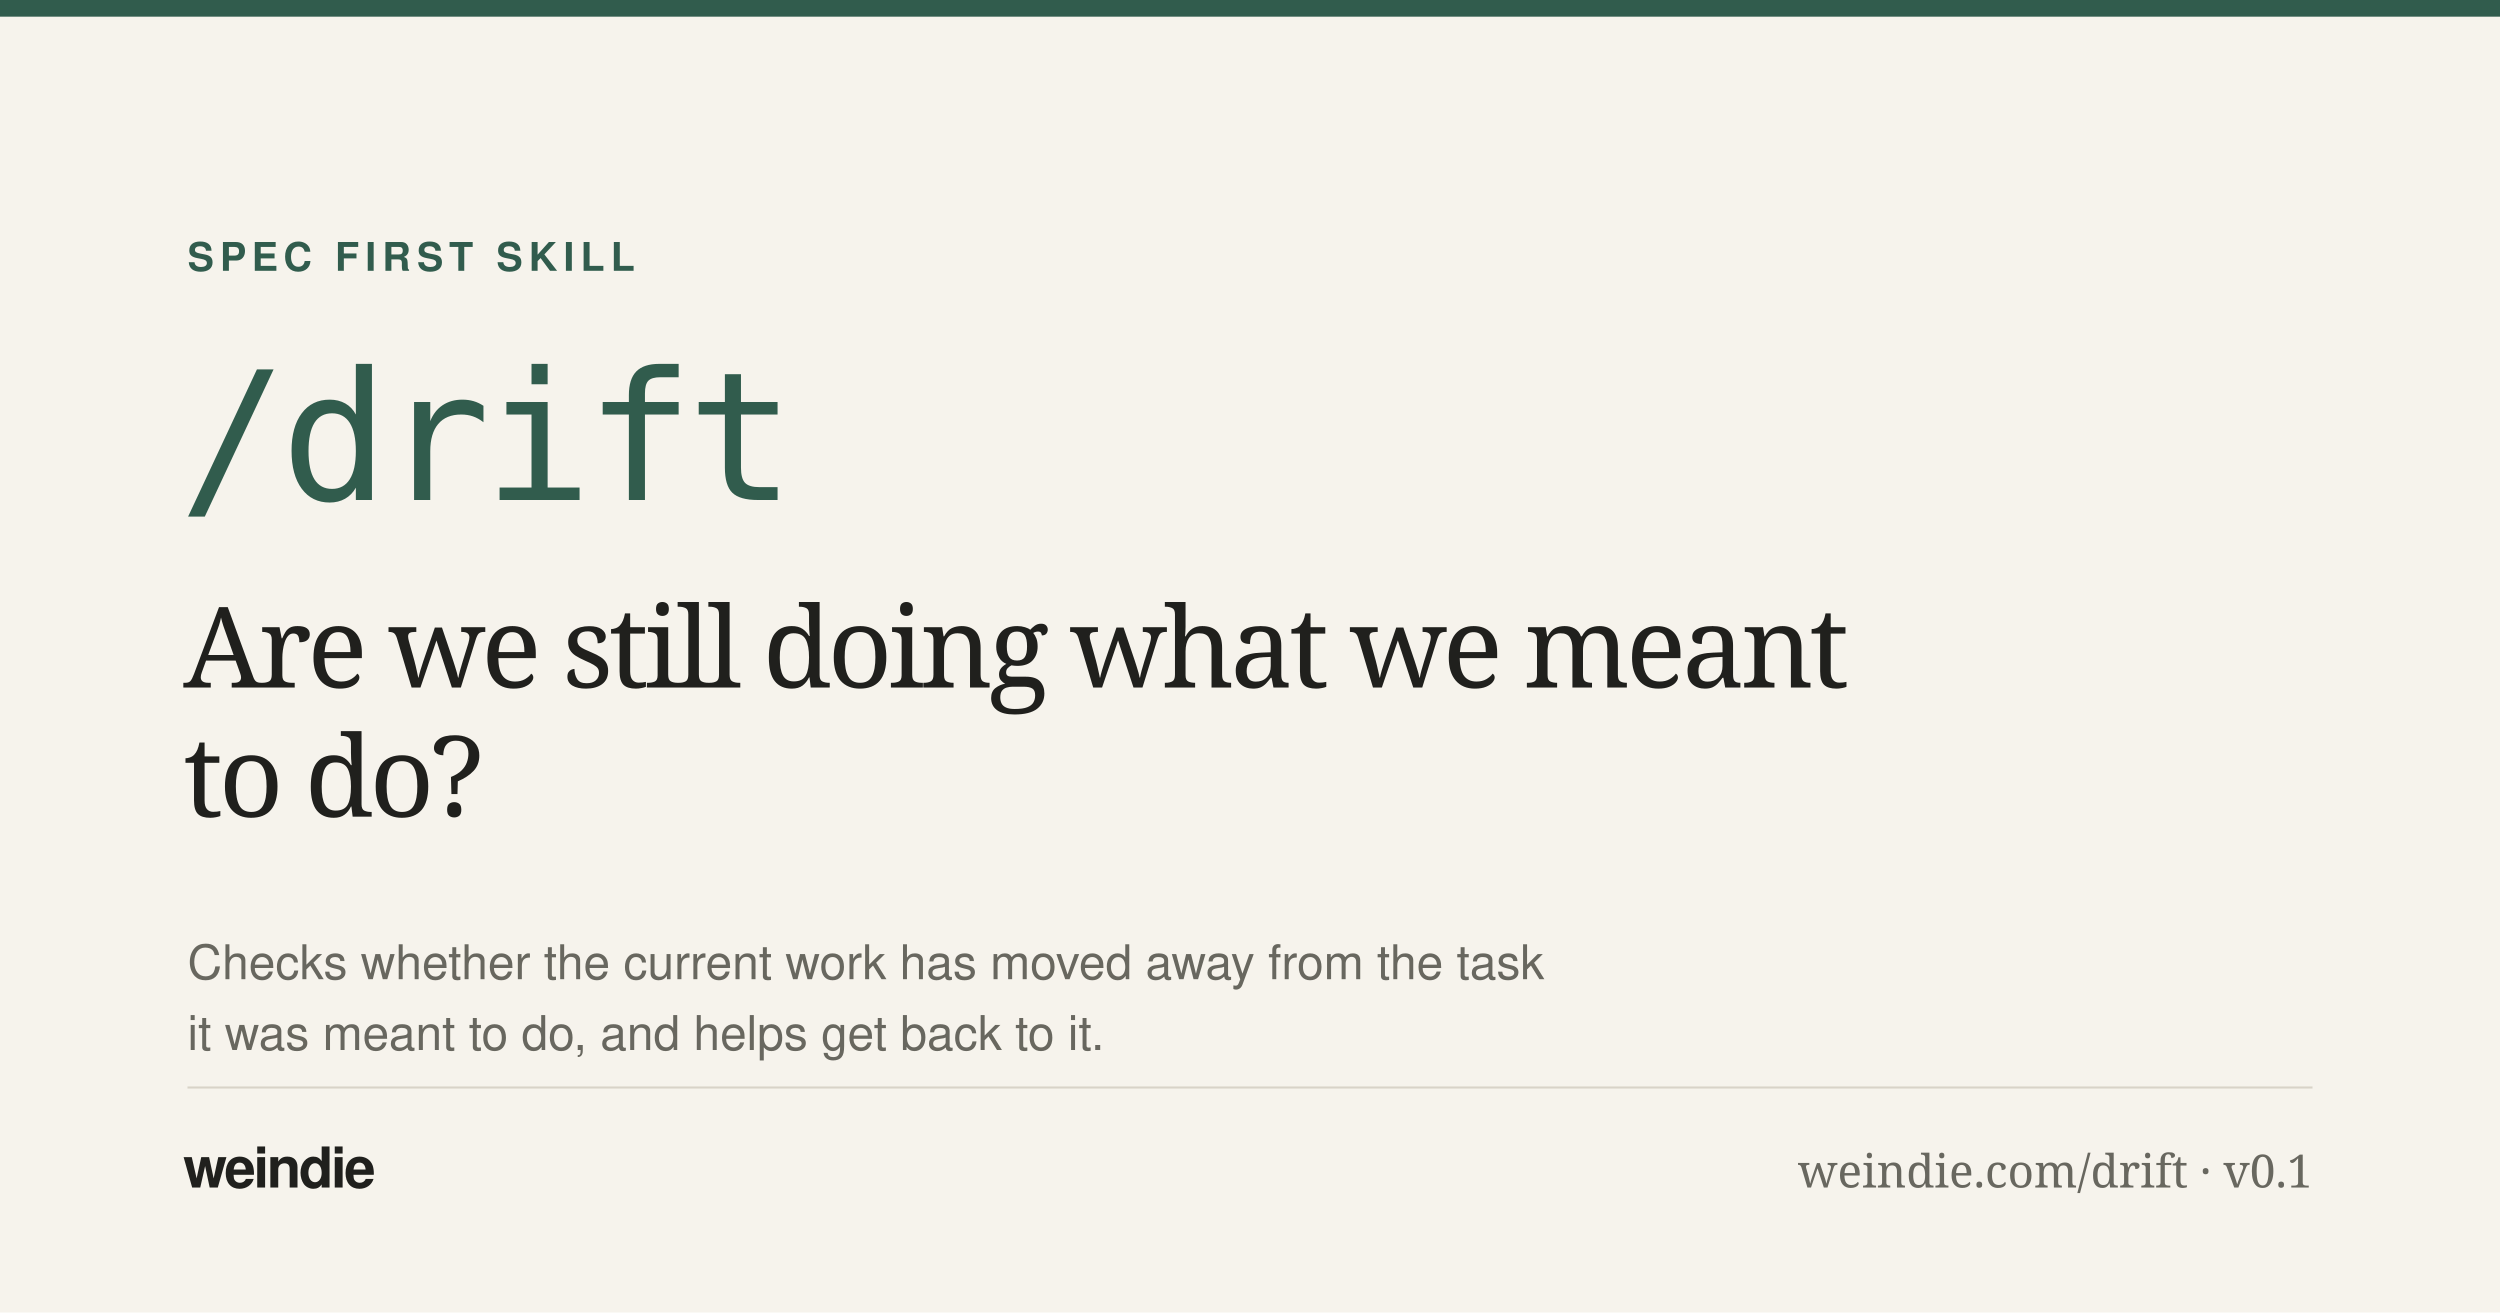
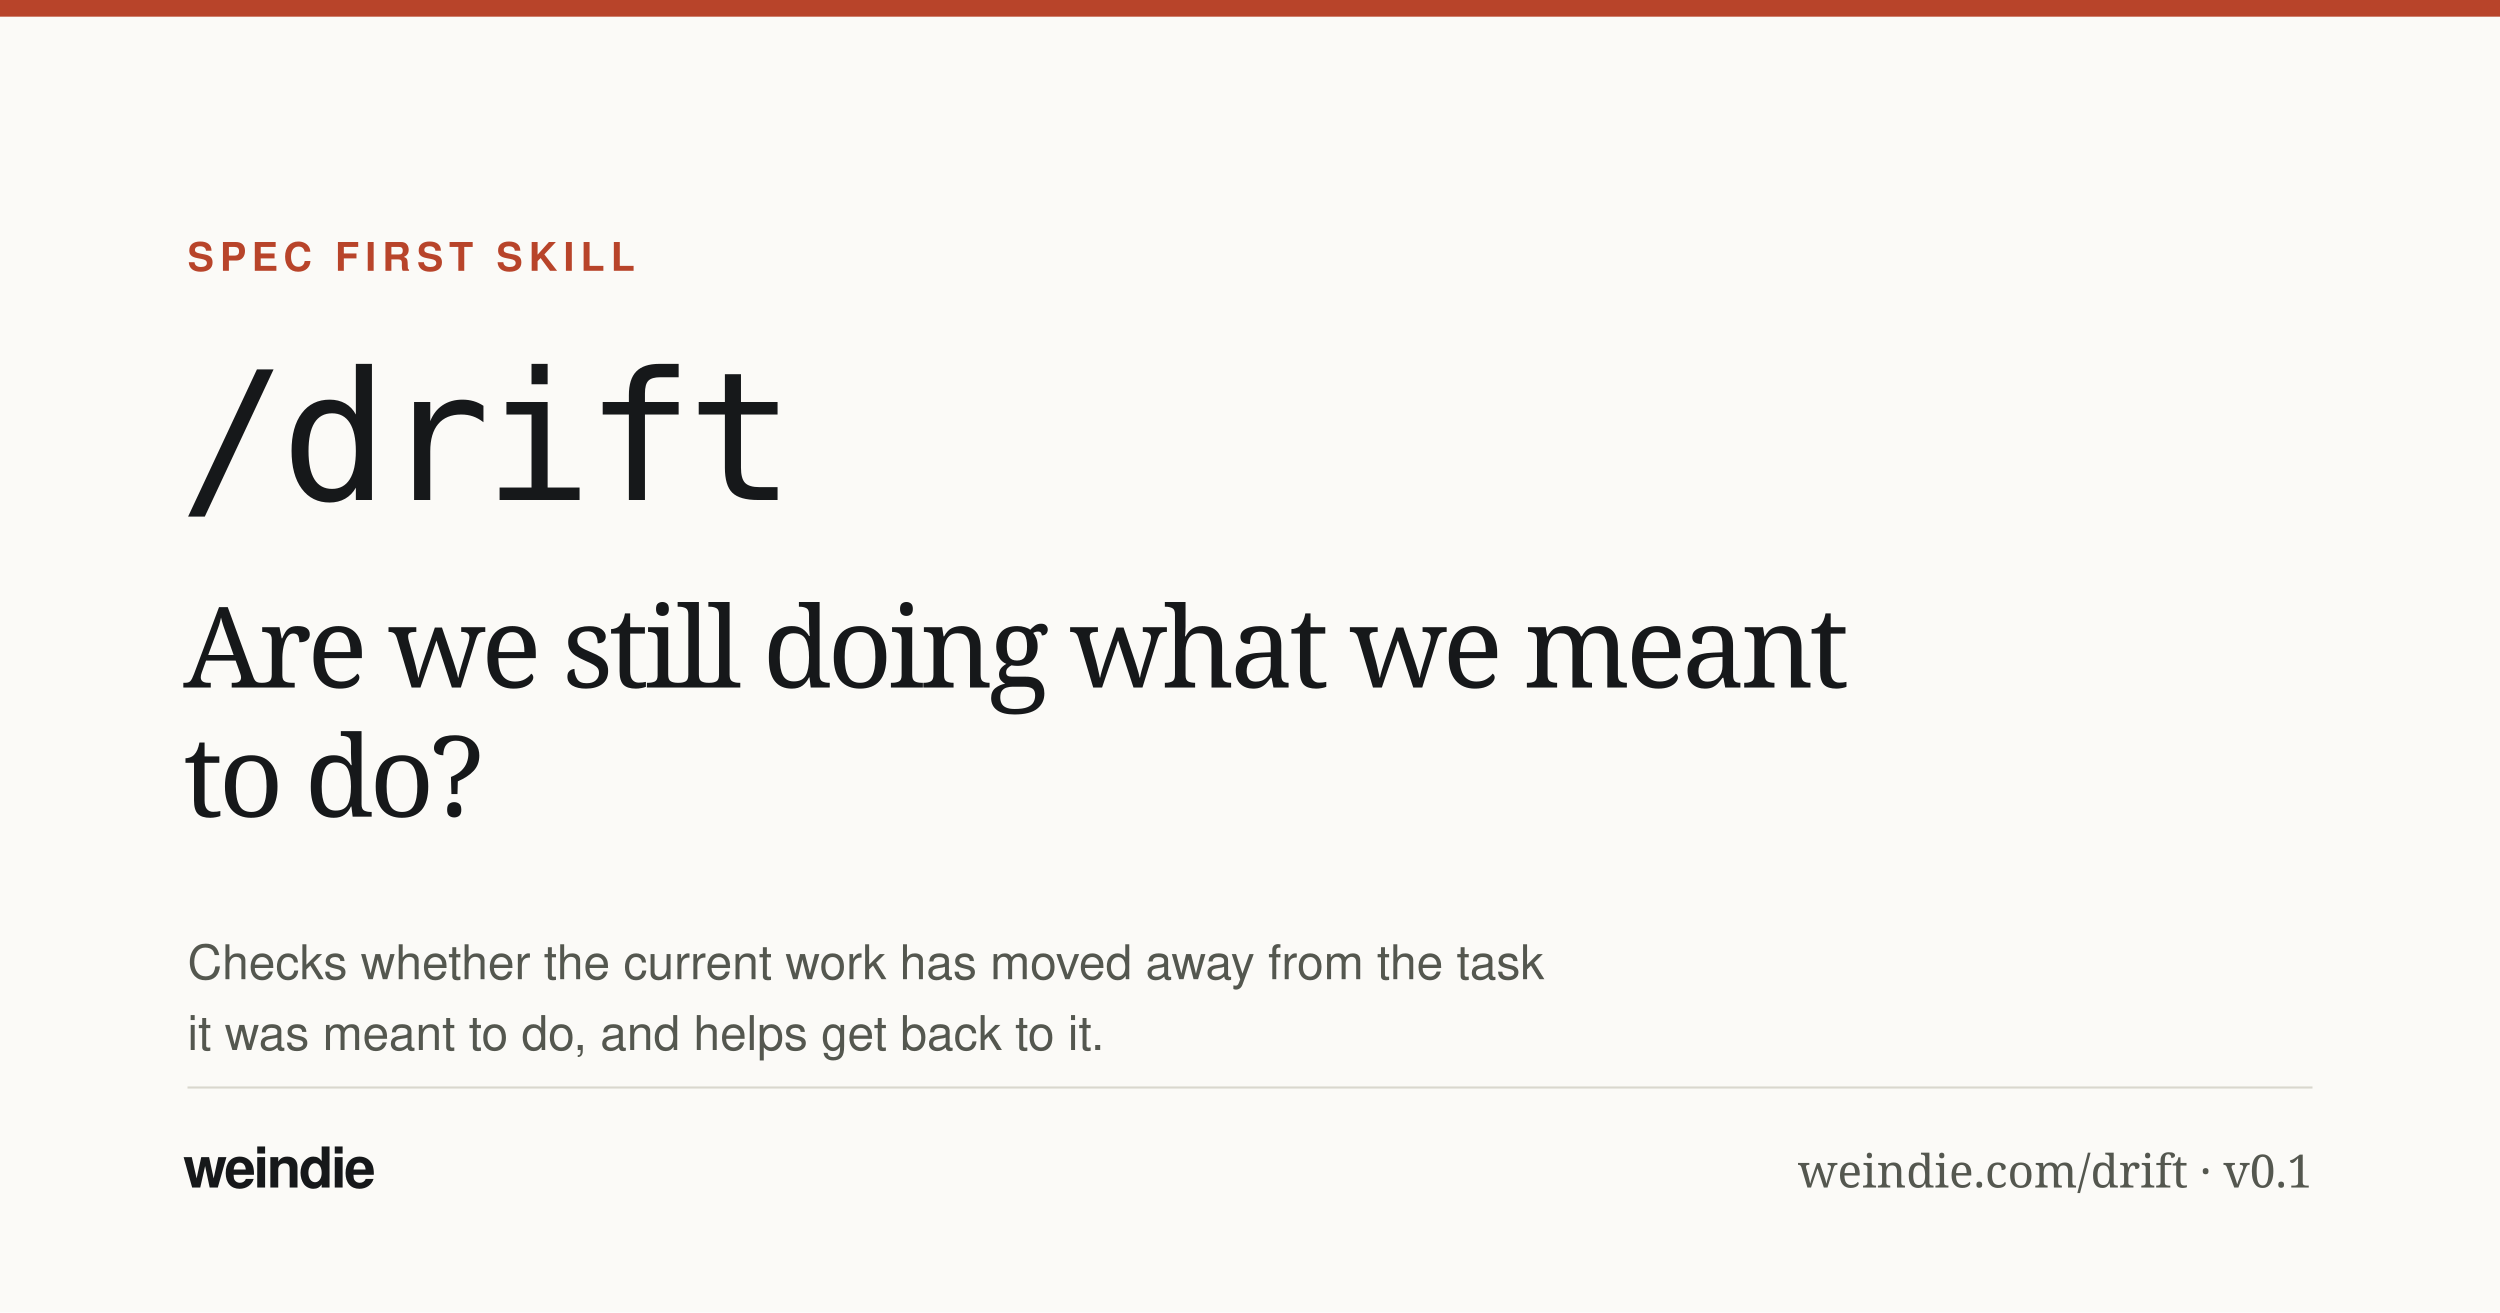
<svg xmlns="http://www.w3.org/2000/svg" width="1200" height="630" viewBox="0 0 1200 630">
-   <rect width="1200" height="630" fill="#f6f3ec" />
-   <rect x="0" y="0" width="1200" height="8" fill="#315c4d" />
-   <text x="90" y="130" font-family="Helvetica Neue,Helvetica,Arial,sans-serif" font-size="19" font-weight="700" letter-spacing="2.9" fill="#315c4d">SPEC FIRST SKILL</text>
-   <text x="86" y="240" font-family="Menlo,Consolas,monospace" font-size="86" letter-spacing="-3" fill="#315c4d">/drift</text>
-   <text x="88" y="330" font-family="Georgia,serif" font-size="54" letter-spacing="-2" fill="#20201d">Are we still doing what we meant</text>
-   <text x="88" y="392" font-family="Georgia,serif" font-size="54" letter-spacing="-2" fill="#20201d">to do?</text>
-   <text x="90" y="470" font-family="Helvetica Neue,Helvetica,Arial,sans-serif" font-size="23" fill="#68675f">Checks whether the current work has moved away from the task</text>
-   <text x="90" y="504" font-family="Helvetica Neue,Helvetica,Arial,sans-serif" font-size="23" fill="#68675f">it was meant to do, and helps get back to it.</text>
-   <line x1="90" y1="522" x2="1110" y2="522" stroke="#d8d3c8" stroke-width="1" />
-   <text x="88" y="570" font-family="Helvetica Neue,Helvetica,Arial,sans-serif" font-size="27" font-weight="700" letter-spacing="-1.1" fill="#20201d">weindie</text>
-   <text x="1110" y="570" text-anchor="end" font-family="Georgia,serif" font-size="22" fill="#68675f">weindie.com/drift · v0.1</text>
+   <rect width="1200" height="630" fill="#fbfaf7" />
+   <rect x="0" y="0" width="1200" height="8" fill="#b8442a" />
+   <text x="90" y="130" font-family="Helvetica Neue,Helvetica,Arial,sans-serif" font-size="19" font-weight="700" letter-spacing="2.9" fill="#b8442a">SPEC FIRST SKILL</text>
+   <text x="86" y="240" font-family="Menlo,Consolas,monospace" font-size="86" letter-spacing="-3" fill="#16181a">/drift</text>
+   <text x="88" y="330" font-family="Georgia,serif" font-size="54" letter-spacing="-2" fill="#16181a">Are we still doing what we meant</text>
+   <text x="88" y="392" font-family="Georgia,serif" font-size="54" letter-spacing="-2" fill="#16181a">to do?</text>
+   <text x="90" y="470" font-family="Helvetica Neue,Helvetica,Arial,sans-serif" font-size="23" fill="#54574f">Checks whether the current work has moved away from the task</text>
+   <text x="90" y="504" font-family="Helvetica Neue,Helvetica,Arial,sans-serif" font-size="23" fill="#54574f">it was meant to do, and helps get back to it.</text>
+   <line x1="90" y1="522" x2="1110" y2="522" stroke="#d9d7ce" stroke-width="1" />
+   <text x="88" y="570" font-family="Helvetica Neue,Helvetica,Arial,sans-serif" font-size="27" font-weight="700" letter-spacing="-1.1" fill="#16181a">weindie</text>
+   <text x="1110" y="570" text-anchor="end" font-family="Georgia,serif" font-size="22" fill="#54574f">weindie.com/drift · v0.1</text>
</svg>
